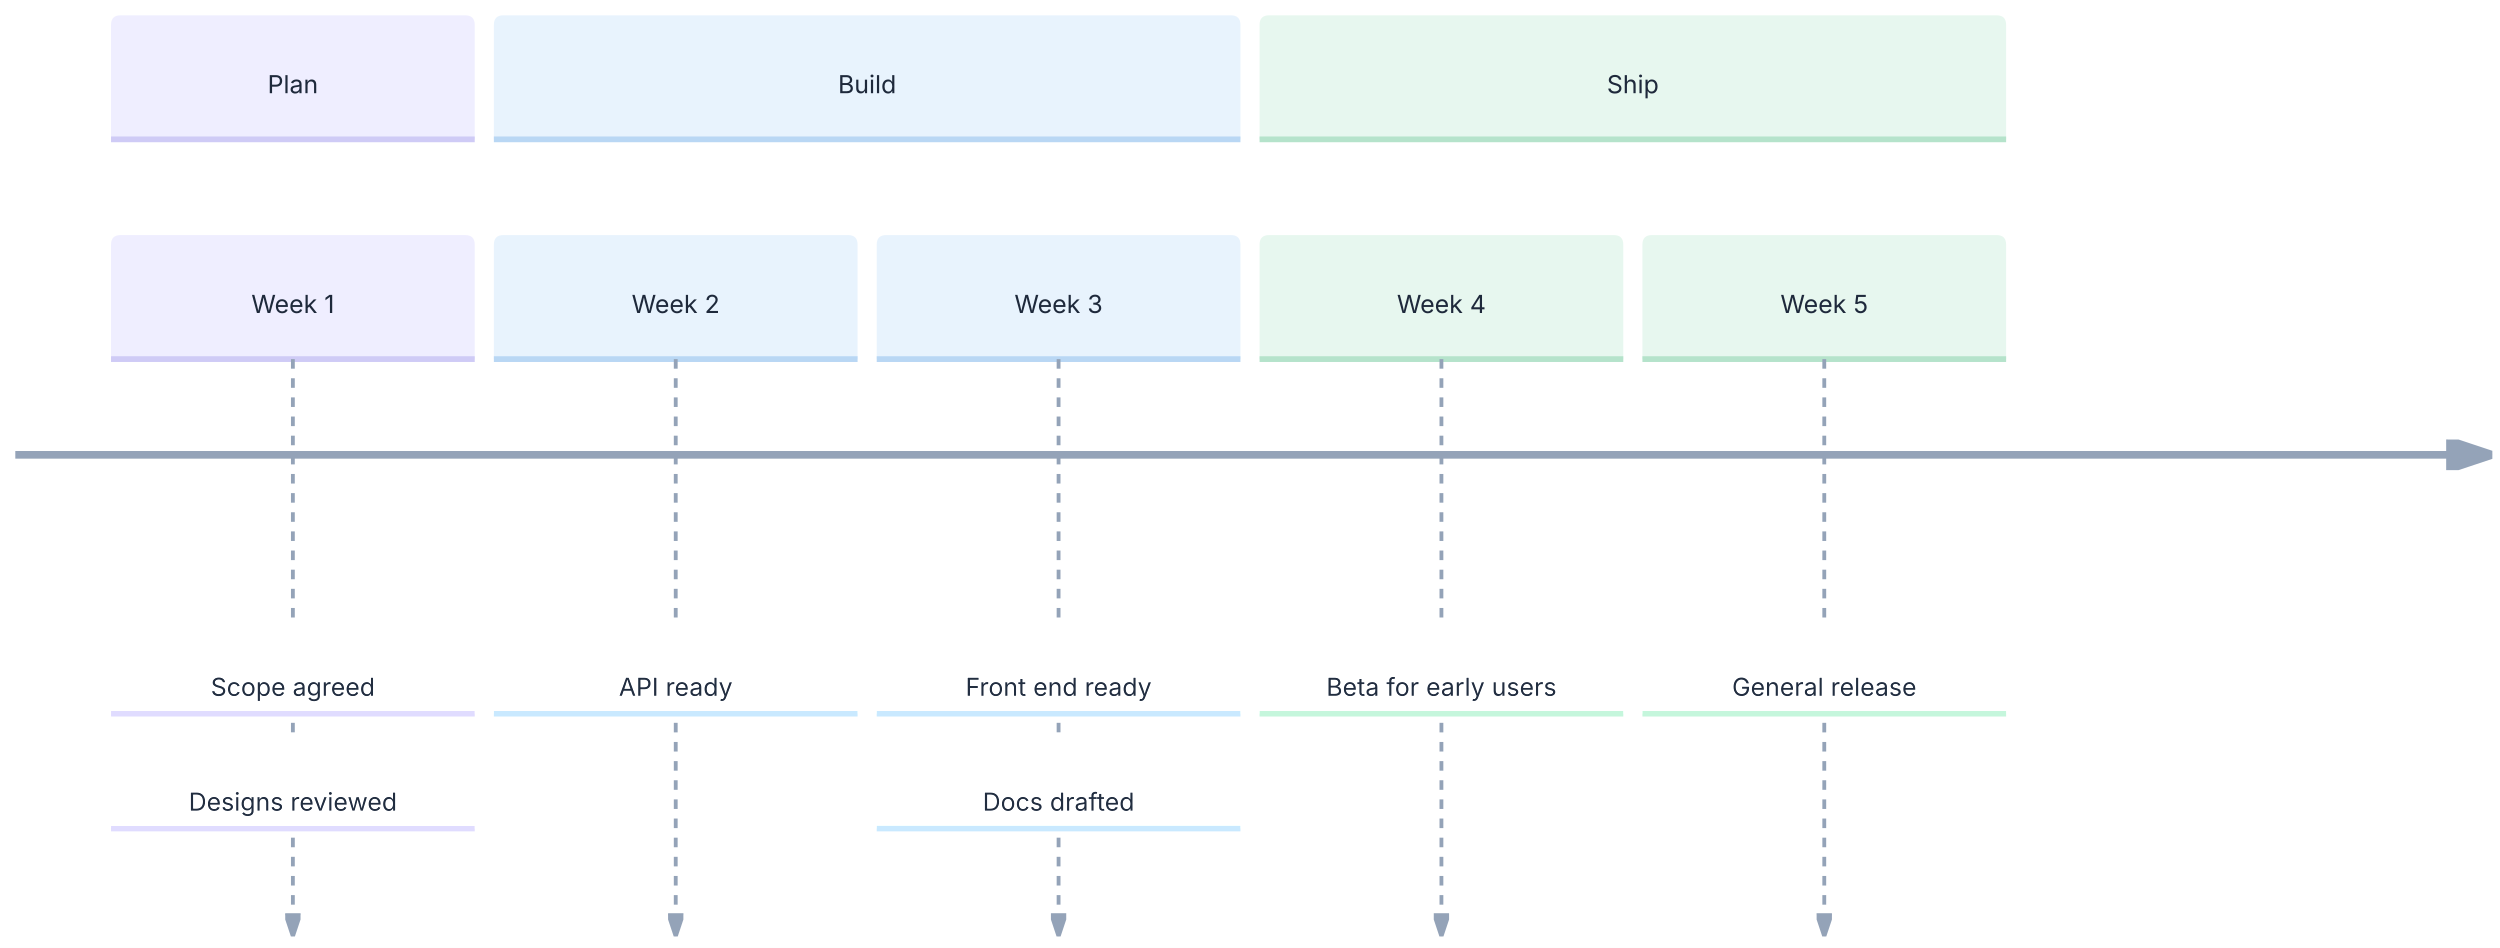
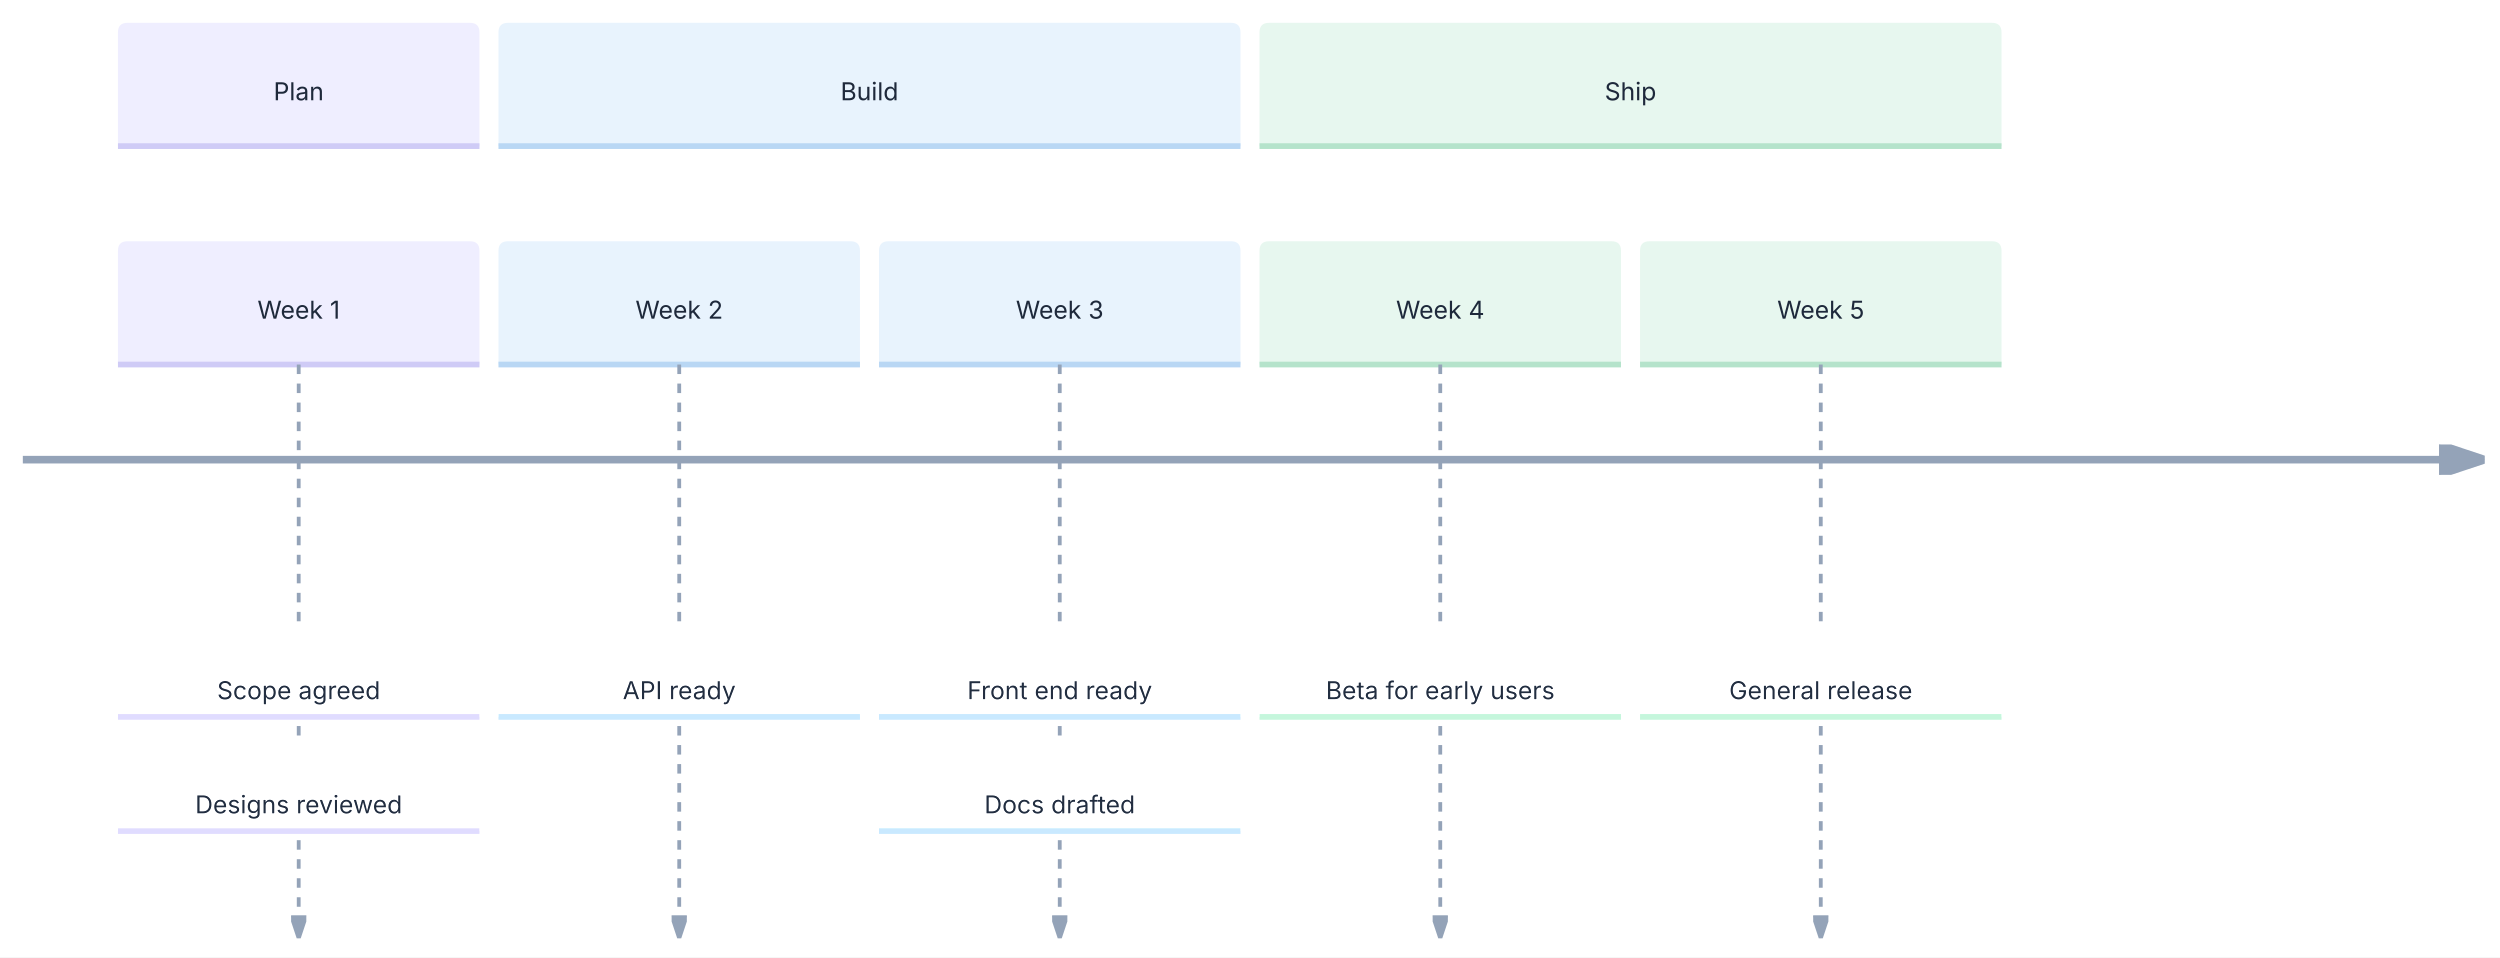
- <svg xmlns="http://www.w3.org/2000/svg" id="d_release_timeline_light" width="100%" style="max-width: 1306px; background: rgb(255, 255, 255);" viewBox="142 42 1306 495.2" role="img" aria-roledescription="timeline" aria-labelledby="d_release_timeline_light-title d_release_timeline_light-desc">
-   <rect class="pd-bg" x="142" y="42" width="1306" height="495.2" fill="#FFFFFF" />
+ <svg xmlns="http://www.w3.org/2000/svg" id="d_release_timeline_light" width="100%" style="max-width: 1314px; background: rgb(255, 255, 255);" viewBox="138 38 1314 503.2" role="img" aria-roledescription="timeline" aria-labelledby="d_release_timeline_light-title d_release_timeline_light-desc">
+   <rect class="pd-bg" x="138" y="38" width="1314" height="503.2" fill="#FFFFFF" />
  <style>#d_release_timeline_light{font-family:'Inter',Inter,system-ui,sans-serif;font-size:13px;fill:#1E293B;}@keyframes edge-animation-frame{from{stroke-dashoffset:0;}}@keyframes dash{to{stroke-dashoffset:0;}}#d_release_timeline_light .edge-animation-slow{stroke-dasharray:9,5!important;stroke-dashoffset:900;animation:dash 50s linear infinite;stroke-linecap:round;}#d_release_timeline_light .edge-animation-fast{stroke-dasharray:9,5!important;stroke-dashoffset:900;animation:dash 20s linear infinite;stroke-linecap:round;}#d_release_timeline_light .error-icon{fill:#FFFFFF;}#d_release_timeline_light .error-text{fill:#1E293B;stroke:#1E293B;}#d_release_timeline_light .edge-thickness-normal{stroke-width:1px;}#d_release_timeline_light .edge-thickness-thick{stroke-width:3.5px;}#d_release_timeline_light .edge-pattern-solid{stroke-dasharray:0;}#d_release_timeline_light .edge-thickness-invisible{stroke-width:0;fill:none;}#d_release_timeline_light .edge-pattern-dashed{stroke-dasharray:3;}#d_release_timeline_light .edge-pattern-dotted{stroke-dasharray:2;}#d_release_timeline_light .marker{fill:#94A3B8;stroke:#94A3B8;}#d_release_timeline_light .marker.cross{stroke:#94A3B8;}#d_release_timeline_light svg{font-family:'Inter',Inter,system-ui,sans-serif;font-size:13px;}#d_release_timeline_light p{margin:0;}#d_release_timeline_light .edge{stroke-width:3;}#d_release_timeline_light .section--1 rect,#d_release_timeline_light .section--1 path,#d_release_timeline_light .section--1 circle,#d_release_timeline_light .section--1 path{fill:#EFEEFF;}#d_release_timeline_light .section--1 text{fill:#1E293B;}#d_release_timeline_light .node-icon--1{font-size:40px;color:#1E293B;}#d_release_timeline_light .section-edge--1{stroke:#EFEEFF;}#d_release_timeline_light .edge-depth--1{stroke-width:17;}#d_release_timeline_light .section--1 line{stroke:#CFCBF6;stroke-width:3;}#d_release_timeline_light .lineWrapper line{stroke:#1E293B;}#d_release_timeline_light .disabled,#d_release_timeline_light .disabled circle,#d_release_timeline_light .disabled text{fill:#FFFFFF;}#d_release_timeline_light .disabled text{fill:#E6E9F5;}#d_release_timeline_light .section-0 rect,#d_release_timeline_light .section-0 path,#d_release_timeline_light .section-0 circle,#d_release_timeline_light .section-0 path{fill:#E8F3FD;}#d_release_timeline_light .section-0 text{fill:#1E293B;}#d_release_timeline_light .node-icon-0{font-size:40px;color:#1E293B;}#d_release_timeline_light .section-edge-0{stroke:#E8F3FD;}#d_release_timeline_light .edge-depth-0{stroke-width:14;}#d_release_timeline_light .section-0 line{stroke:#B9D7F4;stroke-width:3;}#d_release_timeline_light .lineWrapper line{stroke:#1E293B;}#d_release_timeline_light .disabled,#d_release_timeline_light .disabled circle,#d_release_timeline_light .disabled text{fill:#FFFFFF;}#d_release_timeline_light .disabled text{fill:#E6E9F5;}#d_release_timeline_light .section-1 rect,#d_release_timeline_light .section-1 path,#d_release_timeline_light .section-1 circle,#d_release_timeline_light .section-1 path{fill:#E7F7EF;}#d_release_timeline_light .section-1 text{fill:#1E293B;}#d_release_timeline_light .node-icon-1{font-size:40px;color:#1E293B;}#d_release_timeline_light .section-edge-1{stroke:#E7F7EF;}#d_release_timeline_light .edge-depth-1{stroke-width:11;}#d_release_timeline_light .section-1 line{stroke:#B5E3CB;stroke-width:3;}#d_release_timeline_light .lineWrapper line{stroke:#1E293B;}#d_release_timeline_light .disabled,#d_release_timeline_light .disabled circle,#d_release_timeline_light .disabled text{fill:#FFFFFF;}#d_release_timeline_light .disabled text{fill:#E6E9F5;}#d_release_timeline_light .section-2 rect,#d_release_timeline_light .section-2 path,#d_release_timeline_light .section-2 circle,#d_release_timeline_light .section-2 path{fill:#FDEFE7;}#d_release_timeline_light .section-2 text{fill:#1E293B;}#d_release_timeline_light .node-icon-2{font-size:40px;color:#1E293B;}#d_release_timeline_light .section-edge-2{stroke:#FDEFE7;}#d_release_timeline_light .edge-depth-2{stroke-width:8;}#d_release_timeline_light .section-2 line{stroke:#F4CDB6;stroke-width:3;}#d_release_timeline_light .lineWrapper line{stroke:#1E293B;}#d_release_timeline_light .disabled,#d_release_timeline_light .disabled circle,#d_release_timeline_light .disabled text{fill:#FFFFFF;}#d_release_timeline_light .disabled text{fill:#E6E9F5;}#d_release_timeline_light .section-3 rect,#d_release_timeline_light .section-3 path,#d_release_timeline_light .section-3 circle,#d_release_timeline_light .section-3 path{fill:#FEF8E1;}#d_release_timeline_light .section-3 text{fill:#1E293B;}#d_release_timeline_light .node-icon-3{font-size:40px;color:#1E293B;}#d_release_timeline_light .section-edge-3{stroke:#FEF8E1;}#d_release_timeline_light .edge-depth-3{stroke-width:5;}#d_release_timeline_light .section-3 line{stroke:#F0DE9E;stroke-width:3;}#d_release_timeline_light .lineWrapper line{stroke:#1E293B;}#d_release_timeline_light .disabled,#d_release_timeline_light .disabled circle,#d_release_timeline_light .disabled text{fill:#FFFFFF;}#d_release_timeline_light .disabled text{fill:#E6E9F5;}#d_release_timeline_light .section-4 rect,#d_release_timeline_light .section-4 path,#d_release_timeline_light .section-4 circle,#d_release_timeline_light .section-4 path{fill:#F8FAFC;}#d_release_timeline_light .section-4 text{fill:#1E293B;}#d_release_timeline_light .node-icon-4{font-size:40px;color:#1E293B;}#d_release_timeline_light .section-edge-4{stroke:#F8FAFC;}#d_release_timeline_light .edge-depth-4{stroke-width:2;}#d_release_timeline_light .section-4 line{stroke:#E2E8F0;stroke-width:3;}#d_release_timeline_light .lineWrapper line{stroke:#1E293B;}#d_release_timeline_light .disabled,#d_release_timeline_light .disabled circle,#d_release_timeline_light .disabled text{fill:#FFFFFF;}#d_release_timeline_light .disabled text{fill:#E6E9F5;}#d_release_timeline_light .section-5 rect,#d_release_timeline_light .section-5 path,#d_release_timeline_light .section-5 circle,#d_release_timeline_light .section-5 path{fill:#EFEEFF;}#d_release_timeline_light .section-5 text{fill:#1E293B;}#d_release_timeline_light .node-icon-5{font-size:40px;color:#1E293B;}#d_release_timeline_light .section-edge-5{stroke:#EFEEFF;}#d_release_timeline_light .edge-depth-5{stroke-width:-1;}#d_release_timeline_light .section-5 line{stroke:#CFCBF6;stroke-width:3;}#d_release_timeline_light .lineWrapper line{stroke:#1E293B;}#d_release_timeline_light .disabled,#d_release_timeline_light .disabled circle,#d_release_timeline_light .disabled text{fill:#FFFFFF;}#d_release_timeline_light .disabled text{fill:#E6E9F5;}#d_release_timeline_light .section-6 rect,#d_release_timeline_light .section-6 path,#d_release_timeline_light .section-6 circle,#d_release_timeline_light .section-6 path{fill:#E8F3FD;}#d_release_timeline_light .section-6 text{fill:#1E293B;}#d_release_timeline_light .node-icon-6{font-size:40px;color:#1E293B;}#d_release_timeline_light .section-edge-6{stroke:#E8F3FD;}#d_release_timeline_light .edge-depth-6{stroke-width:-4;}#d_release_timeline_light .section-6 line{stroke:#B9D7F4;stroke-width:3;}#d_release_timeline_light .lineWrapper line{stroke:#1E293B;}#d_release_timeline_light .disabled,#d_release_timeline_light .disabled circle,#d_release_timeline_light .disabled text{fill:#FFFFFF;}#d_release_timeline_light .disabled text{fill:#E6E9F5;}#d_release_timeline_light .section-7 rect,#d_release_timeline_light .section-7 path,#d_release_timeline_light .section-7 circle,#d_release_timeline_light .section-7 path{fill:#E7F7EF;}#d_release_timeline_light .section-7 text{fill:#1E293B;}#d_release_timeline_light .node-icon-7{font-size:40px;color:#1E293B;}#d_release_timeline_light .section-edge-7{stroke:#E7F7EF;}#d_release_timeline_light .edge-depth-7{stroke-width:-7;}#d_release_timeline_light .section-7 line{stroke:#B5E3CB;stroke-width:3;}#d_release_timeline_light .lineWrapper line{stroke:#1E293B;}#d_release_timeline_light .disabled,#d_release_timeline_light .disabled circle,#d_release_timeline_light .disabled text{fill:#FFFFFF;}#d_release_timeline_light .disabled text{fill:#E6E9F5;}#d_release_timeline_light .section-8 rect,#d_release_timeline_light .section-8 path,#d_release_timeline_light .section-8 circle,#d_release_timeline_light .section-8 path{fill:#FDEFE7;}#d_release_timeline_light .section-8 text{fill:#1E293B;}#d_release_timeline_light .node-icon-8{font-size:40px;color:#1E293B;}#d_release_timeline_light .section-edge-8{stroke:#FDEFE7;}#d_release_timeline_light .edge-depth-8{stroke-width:-10;}#d_release_timeline_light .section-8 line{stroke:#F4CDB6;stroke-width:3;}#d_release_timeline_light .lineWrapper line{stroke:#1E293B;}#d_release_timeline_light .disabled,#d_release_timeline_light .disabled circle,#d_release_timeline_light .disabled text{fill:#FFFFFF;}#d_release_timeline_light .disabled text{fill:#E6E9F5;}#d_release_timeline_light .section-9 rect,#d_release_timeline_light .section-9 path,#d_release_timeline_light .section-9 circle,#d_release_timeline_light .section-9 path{fill:#FEF8E1;}#d_release_timeline_light .section-9 text{fill:#1E293B;}#d_release_timeline_light .node-icon-9{font-size:40px;color:#1E293B;}#d_release_timeline_light .section-edge-9{stroke:#FEF8E1;}#d_release_timeline_light .edge-depth-9{stroke-width:-13;}#d_release_timeline_light .section-9 line{stroke:#F0DE9E;stroke-width:3;}#d_release_timeline_light .lineWrapper line{stroke:#1E293B;}#d_release_timeline_light .disabled,#d_release_timeline_light .disabled circle,#d_release_timeline_light .disabled text{fill:#FFFFFF;}#d_release_timeline_light .disabled text{fill:#E6E9F5;}#d_release_timeline_light .section-10 rect,#d_release_timeline_light .section-10 path,#d_release_timeline_light .section-10 circle,#d_release_timeline_light .section-10 path{fill:#F8FAFC;}#d_release_timeline_light .section-10 text{fill:#1E293B;}#d_release_timeline_light .node-icon-10{font-size:40px;color:#1E293B;}#d_release_timeline_light .section-edge-10{stroke:#F8FAFC;}#d_release_timeline_light .edge-depth-10{stroke-width:-16;}#d_release_timeline_light .section-10 line{stroke:#E2E8F0;stroke-width:3;}#d_release_timeline_light .lineWrapper line{stroke:#1E293B;}#d_release_timeline_light .disabled,#d_release_timeline_light .disabled circle,#d_release_timeline_light .disabled text{fill:#FFFFFF;}#d_release_timeline_light .disabled text{fill:#E6E9F5;}#d_release_timeline_light .section--1[data-look="neo"] rect,#d_release_timeline_light .section--1[data-look="neo"] path,#d_release_timeline_light .section--1[data-look="neo"] circle{fill:#EFEEFF;stroke:url(#d_release_timeline_light-gradient);stroke-width:2;}#d_release_timeline_light .section--1[data-look="neo"] line{stroke:url(#d_release_timeline_light-gradient);stroke-width:2;}#d_release_timeline_light .section-0[data-look="neo"] rect,#d_release_timeline_light .section-0[data-look="neo"] path,#d_release_timeline_light .section-0[data-look="neo"] circle{fill:#EFEEFF;stroke:url(#d_release_timeline_light-gradient);stroke-width:2;}#d_release_timeline_light .section-0[data-look="neo"] line{stroke:url(#d_release_timeline_light-gradient);stroke-width:2;}#d_release_timeline_light .section-1[data-look="neo"] rect,#d_release_timeline_light .section-1[data-look="neo"] path,#d_release_timeline_light .section-1[data-look="neo"] circle{fill:#EFEEFF;stroke:url(#d_release_timeline_light-gradient);stroke-width:2;}#d_release_timeline_light .section-1[data-look="neo"] line{stroke:url(#d_release_timeline_light-gradient);stroke-width:2;}#d_release_timeline_light .section-2[data-look="neo"] rect,#d_release_timeline_light .section-2[data-look="neo"] path,#d_release_timeline_light .section-2[data-look="neo"] circle{fill:#EFEEFF;stroke:url(#d_release_timeline_light-gradient);stroke-width:2;}#d_release_timeline_light .section-2[data-look="neo"] line{stroke:url(#d_release_timeline_light-gradient);stroke-width:2;}#d_release_timeline_light .section-3[data-look="neo"] rect,#d_release_timeline_light .section-3[data-look="neo"] path,#d_release_timeline_light .section-3[data-look="neo"] circle{fill:#EFEEFF;stroke:url(#d_release_timeline_light-gradient);stroke-width:2;}#d_release_timeline_light .section-3[data-look="neo"] line{stroke:url(#d_release_timeline_light-gradient);stroke-width:2;}#d_release_timeline_light .section-4[data-look="neo"] rect,#d_release_timeline_light .section-4[data-look="neo"] path,#d_release_timeline_light .section-4[data-look="neo"] circle{fill:#EFEEFF;stroke:url(#d_release_timeline_light-gradient);stroke-width:2;}#d_release_timeline_light .section-4[data-look="neo"] line{stroke:url(#d_release_timeline_light-gradient);stroke-width:2;}#d_release_timeline_light .section-5[data-look="neo"] rect,#d_release_timeline_light .section-5[data-look="neo"] path,#d_release_timeline_light .section-5[data-look="neo"] circle{fill:#EFEEFF;stroke:url(#d_release_timeline_light-gradient);stroke-width:2;}#d_release_timeline_light .section-5[data-look="neo"] line{stroke:url(#d_release_timeline_light-gradient);stroke-width:2;}#d_release_timeline_light .section-6[data-look="neo"] rect,#d_release_timeline_light .section-6[data-look="neo"] path,#d_release_timeline_light .section-6[data-look="neo"] circle{fill:#EFEEFF;stroke:url(#d_release_timeline_light-gradient);stroke-width:2;}#d_release_timeline_light .section-6[data-look="neo"] line{stroke:url(#d_release_timeline_light-gradient);stroke-width:2;}#d_release_timeline_light .section-7[data-look="neo"] rect,#d_release_timeline_light .section-7[data-look="neo"] path,#d_release_timeline_light .section-7[data-look="neo"] circle{fill:#EFEEFF;stroke:url(#d_release_timeline_light-gradient);stroke-width:2;}#d_release_timeline_light .section-7[data-look="neo"] line{stroke:url(#d_release_timeline_light-gradient);stroke-width:2;}#d_release_timeline_light .section-8[data-look="neo"] rect,#d_release_timeline_light .section-8[data-look="neo"] path,#d_release_timeline_light .section-8[data-look="neo"] circle{fill:#EFEEFF;stroke:url(#d_release_timeline_light-gradient);stroke-width:2;}#d_release_timeline_light .section-8[data-look="neo"] line{stroke:url(#d_release_timeline_light-gradient);stroke-width:2;}#d_release_timeline_light .section-9[data-look="neo"] rect,#d_release_timeline_light .section-9[data-look="neo"] path,#d_release_timeline_light .section-9[data-look="neo"] circle{fill:#EFEEFF;stroke:url(#d_release_timeline_light-gradient);stroke-width:2;}#d_release_timeline_light .section-9[data-look="neo"] line{stroke:url(#d_release_timeline_light-gradient);stroke-width:2;}#d_release_timeline_light .section-10[data-look="neo"] rect,#d_release_timeline_light .section-10[data-look="neo"] path,#d_release_timeline_light .section-10[data-look="neo"] circle{fill:#EFEEFF;stroke:url(#d_release_timeline_light-gradient);stroke-width:2;}#d_release_timeline_light .section-10[data-look="neo"] line{stroke:url(#d_release_timeline_light-gradient);stroke-width:2;}#d_release_timeline_light .section-root rect,#d_release_timeline_light .section-root path,#d_release_timeline_light .section-root circle{fill:hsl(243.529, 100%, 71.667%);}#d_release_timeline_light .section-root text{fill:#1E293B;}#d_release_timeline_light .icon-container{height:100%;display:flex;justify-content:center;align-items:center;}#d_release_timeline_light .edge{fill:none;}#d_release_timeline_light .eventWrapper{filter:brightness(120%);}#d_release_timeline_light .node .neo-node{stroke:#CFCBF6;}#d_release_timeline_light [data-look="neo"].node rect,#d_release_timeline_light [data-look="neo"].cluster rect,#d_release_timeline_light [data-look="neo"].node polygon{stroke:url(#d_release_timeline_light-gradient);filter:drop-shadow( 1px 2px 2px rgba(185,185,185,1));}#d_release_timeline_light [data-look="neo"].swimlane.cluster rect{filter:none;}#d_release_timeline_light [data-look="neo"].node path{stroke:url(#d_release_timeline_light-gradient);stroke-width:1px;}#d_release_timeline_light [data-look="neo"].node .outer-path{filter:drop-shadow( 1px 2px 2px rgba(185,185,185,1));}#d_release_timeline_light [data-look="neo"].node .neo-line path{stroke:#CFCBF6;filter:none;}#d_release_timeline_light [data-look="neo"].node circle{stroke:url(#d_release_timeline_light-gradient);filter:drop-shadow( 1px 2px 2px rgba(185,185,185,1));}#d_release_timeline_light [data-look="neo"].node circle .state-start{fill:#000000;}#d_release_timeline_light [data-look="neo"].icon-shape .icon{fill:url(#d_release_timeline_light-gradient);filter:drop-shadow( 1px 2px 2px rgba(185,185,185,1));}#d_release_timeline_light [data-look="neo"].icon-shape .icon-neo path{stroke:url(#d_release_timeline_light-gradient);filter:drop-shadow( 1px 2px 2px rgba(185,185,185,1));}#d_release_timeline_light svg{font-family:Inter,Inter,system-ui,sans-serif;}#d_release_timeline_light .label,#d_release_timeline_light .nodeLabel,#d_release_timeline_light .edgeLabel,#d_release_timeline_light .cluster-label,#d_release_timeline_light text{font-family:Inter,Inter,system-ui,sans-serif!important;}#d_release_timeline_light .nodeLabel{font-size:13px;line-height:1.35;color:rgb(30, 41, 59);}#d_release_timeline_light .nodeLabel b{font-weight:600;}#d_release_timeline_light .nodeLabel .s{display:inline-block;color:rgb(86, 101, 122);font-size:11.5px;margin-top:2px;}#d_release_timeline_light .ic{width:16px;height:16px;vertical-align:-3px;margin-right:6px;}#d_release_timeline_light .edgeLabel{font-size:11px;color:rgb(71, 85, 105);background:transparent;}#d_release_timeline_light .edgeLabel rect{fill:transparent!important;}#d_release_timeline_light .labelBkg{background:transparent!important;}#d_release_timeline_light .edgeLabel span{background:transparent!important;color:rgb(71, 85, 105)!important;}#d_release_timeline_light .edgeLabel p{padding:1px 4px;border-radius:4px;margin:0px;background:rgb(255, 255, 255)!important;color:rgb(71, 85, 105)!important;}#d_release_timeline_light .flowchart-link,#d_release_timeline_light .transition,#d_release_timeline_light .relationshipLine,#d_release_timeline_light .edgePaths path{stroke:rgb(148, 163, 184)!important;stroke-width:1.4px!important;}#d_release_timeline_light marker path,#d_release_timeline_light marker circle{stroke:rgb(148, 163, 184)!important;}#d_release_timeline_light marker path{fill:rgb(148, 163, 184)!important;}#d_release_timeline_light marker.er path,#d_release_timeline_light marker[id*="er-"] path,#d_release_timeline_light marker[id*="_er"] path{fill:none!important;}#d_release_timeline_light marker[id*="er-"] circle{fill:rgb(255, 255, 255)!important;}#d_release_timeline_light .cluster rect{stroke-width:1px!important;}#d_release_timeline_light .cluster-label .nodeLabel,#d_release_timeline_light .cluster-label span{font-weight:600;font-size:12px;letter-spacing:0.02em;text-transform:uppercase;color:rgb(71, 85, 105)!important;}#d_release_timeline_light .node rect,#d_release_timeline_light .node polygon,#d_release_timeline_light .node path,#d_release_timeline_light .node circle{stroke-width:1px!important;stroke-linejoin:round;}#d_release_timeline_light .messageText{font-size:12px!important;fill:rgb(30, 41, 59)!important;}#d_release_timeline_light .messageLine0,#d_release_timeline_light .messageLine1{stroke:rgb(148, 163, 184)!important;stroke-width:1.4px!important;}#d_release_timeline_light .actor{stroke-width:1px!important;}#d_release_timeline_light text.actor&gt;tspan{font-weight:500;fill:rgb(30, 41, 59)!important;}#d_release_timeline_light .actor-line{stroke:rgb(226, 232, 240)!important;}#d_release_timeline_light .note{stroke-width:1px!important;}#d_release_timeline_light .noteText,#d_release_timeline_light .noteText&gt;tspan{fill:rgb(30, 41, 59)!important;}#d_release_timeline_light .labelBox{fill:rgb(250, 251, 255)!important;stroke:rgb(230, 233, 245)!important;}#d_release_timeline_light .labelText,#d_release_timeline_light .labelText&gt;tspan,#d_release_timeline_light .loopText,#d_release_timeline_light .loopText&gt;tspan{fill:rgb(30, 41, 59)!important;}#d_release_timeline_light .loopLine{stroke:rgb(230, 233, 245)!important;}#d_release_timeline_light .statediagram-state .divider{stroke:rgb(207, 203, 246)!important;}#d_release_timeline_light .state-start,#d_release_timeline_light .state-end,#d_release_timeline_light .node circle.state-start{fill:rgb(148, 163, 184)!important;stroke:rgb(148, 163, 184)!important;}#d_release_timeline_light .statediagram-cluster rect.outer{fill:rgb(250, 251, 255)!important;stroke:rgb(230, 233, 245)!important;}#d_release_timeline_light .statediagram-cluster .inner{fill:rgb(250, 251, 255)!important;}#d_release_timeline_light .statediagram-note rect{fill:rgb(254, 248, 225)!important;stroke:rgb(240, 222, 158)!important;}#d_release_timeline_light .relationshipLabel,#d_release_timeline_light .relationshipLabel span,#d_release_timeline_light .edgeLabel .relationshipLabel{color:rgb(71, 85, 105)!important;fill:rgb(71, 85, 105)!important;}#d_release_timeline_light .er.entityBox{fill:rgb(239, 238, 255)!important;stroke:rgb(207, 203, 246)!important;}#d_release_timeline_light .label.name .nodeLabel{font-weight:600;letter-spacing:0.02em;}#d_release_timeline_light .row-rect-odd path{fill:rgb(255, 255, 255)!important;}#d_release_timeline_light .row-rect-even path{fill:rgb(248, 250, 252)!important;}#d_release_timeline_light line:not([class^="node-line"]){stroke:rgb(148, 163, 184)!important;}#d_release_timeline_light .eventWrapper .node-bkg{fill:rgb(255, 255, 255)!important;}#d_release_timeline_light .section-root rect,#d_release_timeline_light .section-root path,#d_release_timeline_light .section-root circle,#d_release_timeline_light .section-root polygon{fill:rgb(239, 238, 255)!important;stroke:rgb(207, 203, 246)!important;stroke-width:1px!important;}#d_release_timeline_light .section-root text,#d_release_timeline_light .section-root span{font-weight:600;fill:rgb(30, 41, 59)!important;color:rgb(30, 41, 59)!important;}#d_release_timeline_light .timeline-node text,#d_release_timeline_light .section text{font-family:Inter,Inter,system-ui,sans-serif!important;}#d_release_timeline_light .mindmap-node .nodeLabel,#d_release_timeline_light .mindmap-node text{font-size:13px;}#d_release_timeline_light .mindmap-edges path,#d_release_timeline_light .edge-depth-1,#d_release_timeline_light .edge-depth-2,#d_release_timeline_light .edge-depth-3{stroke-width:2px!important;}#d_release_timeline_light :root{--mermaid-font-family:"trebuchet ms",verdana,arial,sans-serif;}</style>
  <g />
  <g />
  <defs>
    <marker id="d_release_timeline_light-arrowhead" refX="5" refY="2" markerWidth="6" markerHeight="4" orient="auto">
      <path d="M 0,0 V 4 L6,2 Z" />
    </marker>
  </defs>
  <g transform="translate(200, 50)">
    <g class="timeline-node section--1">
      <g>
        <path id="d_release_timeline_light-node-0" class="node-bkg node-undefined" d="M0 59.8 v-54.8 q0,-5,5,-5 h180 q5,0,5,5 v59.8 H0 Z" />
        <line class="node-line--1" x1="0" y1="64.8" x2="190" y2="64.8" />
      </g>
      <g transform="translate(95, 10)">
        <text dy="1em" alignment-baseline="middle" dominant-baseline="middle" text-anchor="middle">
          <tspan x="0" dy="1em">Plan</tspan>
        </text>
      </g>
    </g>
  </g>
  <g class="taskWrapper" transform="translate(200, 164.8)">
    <g class="timeline-node section--1">
      <g>
        <path id="d_release_timeline_light-node-1" class="node-bkg node-undefined" d="M0 59.8 v-54.8 q0,-5,5,-5 h180 q5,0,5,5 v59.8 H0 Z" />
        <line class="node-line--1" x1="0" y1="64.8" x2="190" y2="64.8" />
      </g>
      <g transform="translate(95, 10)">
        <text dy="1em" alignment-baseline="middle" dominant-baseline="middle" text-anchor="middle">
          <tspan x="0" dy="1em">Week   1</tspan>
        </text>
      </g>
    </g>
  </g>
  <g class="lineWrapper">
    <line x1="295" y1="229.6" x2="295" y2="529.2" stroke-width="2" stroke="black" marker-end="url(#d_release_timeline_light-arrowhead)" stroke-dasharray="5,5" />
  </g>
  <g class="eventWrapper" transform="translate(200, 364.8)">
    <g class="timeline-node section--1">
      <g>
        <path id="d_release_timeline_light-node-2" class="node-bkg node-undefined" d="M0 45 v-40 q0,-5,5,-5 h180 q5,0,5,5 v45 H0 Z" />
        <line class="node-line--1" x1="0" y1="50" x2="190" y2="50" />
      </g>
      <g transform="translate(95, 10)">
        <text dy="1em" alignment-baseline="middle" dominant-baseline="middle" text-anchor="middle">
          <tspan x="0" dy="1em">Scope   agreed</tspan>
        </text>
      </g>
    </g>
  </g>
  <g class="eventWrapper" transform="translate(200, 424.8)">
    <g class="timeline-node section--1">
      <g>
        <path id="d_release_timeline_light-node-3" class="node-bkg node-undefined" d="M0 45 v-40 q0,-5,5,-5 h180 q5,0,5,5 v45 H0 Z" />
        <line class="node-line--1" x1="0" y1="50" x2="190" y2="50" />
      </g>
      <g transform="translate(95, 10)">
        <text dy="1em" alignment-baseline="middle" dominant-baseline="middle" text-anchor="middle">
          <tspan x="0" dy="1em">Designs   reviewed</tspan>
        </text>
      </g>
    </g>
  </g>
  <g transform="translate(400, 50)">
    <g class="timeline-node section-0">
      <g>
        <path id="d_release_timeline_light-node-4" class="node-bkg node-undefined" d="M0 59.8 v-54.8 q0,-5,5,-5 h380 q5,0,5,5 v59.8 H0 Z" />
        <line class="node-line-0" x1="0" y1="64.8" x2="390" y2="64.8" />
      </g>
      <g transform="translate(195, 10)">
        <text dy="1em" alignment-baseline="middle" dominant-baseline="middle" text-anchor="middle">
          <tspan x="0" dy="1em">Build</tspan>
        </text>
      </g>
    </g>
  </g>
  <g class="taskWrapper" transform="translate(400, 164.8)">
    <g class="timeline-node section-0">
      <g>
        <path id="d_release_timeline_light-node-5" class="node-bkg node-undefined" d="M0 59.8 v-54.8 q0,-5,5,-5 h180 q5,0,5,5 v59.8 H0 Z" />
        <line class="node-line-0" x1="0" y1="64.8" x2="190" y2="64.8" />
      </g>
      <g transform="translate(95, 10)">
        <text dy="1em" alignment-baseline="middle" dominant-baseline="middle" text-anchor="middle">
          <tspan x="0" dy="1em">Week   2</tspan>
        </text>
      </g>
    </g>
  </g>
  <g class="lineWrapper">
    <line x1="495" y1="229.6" x2="495" y2="529.2" stroke-width="2" stroke="black" marker-end="url(#d_release_timeline_light-arrowhead)" stroke-dasharray="5,5" />
  </g>
  <g class="eventWrapper" transform="translate(400, 364.8)">
    <g class="timeline-node section-0">
      <g>
        <path id="d_release_timeline_light-node-6" class="node-bkg node-undefined" d="M0 45 v-40 q0,-5,5,-5 h180 q5,0,5,5 v45 H0 Z" />
        <line class="node-line-0" x1="0" y1="50" x2="190" y2="50" />
      </g>
      <g transform="translate(95, 10)">
        <text dy="1em" alignment-baseline="middle" dominant-baseline="middle" text-anchor="middle">
          <tspan x="0" dy="1em">API   ready</tspan>
        </text>
      </g>
    </g>
  </g>
  <g class="taskWrapper" transform="translate(600, 164.8)">
    <g class="timeline-node section-0">
      <g>
        <path id="d_release_timeline_light-node-7" class="node-bkg node-undefined" d="M0 59.8 v-54.8 q0,-5,5,-5 h180 q5,0,5,5 v59.8 H0 Z" />
        <line class="node-line-0" x1="0" y1="64.8" x2="190" y2="64.8" />
      </g>
      <g transform="translate(95, 10)">
        <text dy="1em" alignment-baseline="middle" dominant-baseline="middle" text-anchor="middle">
          <tspan x="0" dy="1em">Week   3</tspan>
        </text>
      </g>
    </g>
  </g>
  <g class="lineWrapper">
    <line x1="695" y1="229.6" x2="695" y2="529.2" stroke-width="2" stroke="black" marker-end="url(#d_release_timeline_light-arrowhead)" stroke-dasharray="5,5" />
  </g>
  <g class="eventWrapper" transform="translate(600, 364.8)">
    <g class="timeline-node section-0">
      <g>
        <path id="d_release_timeline_light-node-8" class="node-bkg node-undefined" d="M0 45 v-40 q0,-5,5,-5 h180 q5,0,5,5 v45 H0 Z" />
        <line class="node-line-0" x1="0" y1="50" x2="190" y2="50" />
      </g>
      <g transform="translate(95, 10)">
        <text dy="1em" alignment-baseline="middle" dominant-baseline="middle" text-anchor="middle">
          <tspan x="0" dy="1em">Front   end   ready</tspan>
        </text>
      </g>
    </g>
  </g>
  <g class="eventWrapper" transform="translate(600, 424.8)">
    <g class="timeline-node section-0">
      <g>
        <path id="d_release_timeline_light-node-9" class="node-bkg node-undefined" d="M0 45 v-40 q0,-5,5,-5 h180 q5,0,5,5 v45 H0 Z" />
        <line class="node-line-0" x1="0" y1="50" x2="190" y2="50" />
      </g>
      <g transform="translate(95, 10)">
        <text dy="1em" alignment-baseline="middle" dominant-baseline="middle" text-anchor="middle">
          <tspan x="0" dy="1em">Docs   drafted</tspan>
        </text>
      </g>
    </g>
  </g>
  <g transform="translate(800, 50)">
    <g class="timeline-node section-1">
      <g>
        <path id="d_release_timeline_light-node-10" class="node-bkg node-undefined" d="M0 59.8 v-54.8 q0,-5,5,-5 h380 q5,0,5,5 v59.8 H0 Z" />
        <line class="node-line-1" x1="0" y1="64.8" x2="390" y2="64.8" />
      </g>
      <g transform="translate(195, 10)">
        <text dy="1em" alignment-baseline="middle" dominant-baseline="middle" text-anchor="middle">
          <tspan x="0" dy="1em">Ship</tspan>
        </text>
      </g>
    </g>
  </g>
  <g class="taskWrapper" transform="translate(800, 164.8)">
    <g class="timeline-node section-1">
      <g>
        <path id="d_release_timeline_light-node-11" class="node-bkg node-undefined" d="M0 59.8 v-54.8 q0,-5,5,-5 h180 q5,0,5,5 v59.8 H0 Z" />
        <line class="node-line-1" x1="0" y1="64.8" x2="190" y2="64.8" />
      </g>
      <g transform="translate(95, 10)">
        <text dy="1em" alignment-baseline="middle" dominant-baseline="middle" text-anchor="middle">
          <tspan x="0" dy="1em">Week   4</tspan>
        </text>
      </g>
    </g>
  </g>
  <g class="lineWrapper">
    <line x1="895" y1="229.6" x2="895" y2="529.2" stroke-width="2" stroke="black" marker-end="url(#d_release_timeline_light-arrowhead)" stroke-dasharray="5,5" />
  </g>
  <g class="eventWrapper" transform="translate(800, 364.8)">
    <g class="timeline-node section-1">
      <g>
        <path id="d_release_timeline_light-node-12" class="node-bkg node-undefined" d="M0 45 v-40 q0,-5,5,-5 h180 q5,0,5,5 v45 H0 Z" />
        <line class="node-line-1" x1="0" y1="50" x2="190" y2="50" />
      </g>
      <g transform="translate(95, 10)">
        <text dy="1em" alignment-baseline="middle" dominant-baseline="middle" text-anchor="middle">
          <tspan x="0" dy="1em">Beta   for   early   users</tspan>
        </text>
      </g>
    </g>
  </g>
  <g class="taskWrapper" transform="translate(1000, 164.8)">
    <g class="timeline-node section-1">
      <g>
        <path id="d_release_timeline_light-node-13" class="node-bkg node-undefined" d="M0 59.8 v-54.8 q0,-5,5,-5 h180 q5,0,5,5 v59.8 H0 Z" />
        <line class="node-line-1" x1="0" y1="64.8" x2="190" y2="64.8" />
      </g>
      <g transform="translate(95, 10)">
        <text dy="1em" alignment-baseline="middle" dominant-baseline="middle" text-anchor="middle">
          <tspan x="0" dy="1em">Week   5</tspan>
        </text>
      </g>
    </g>
  </g>
  <g class="lineWrapper">
    <line x1="1095" y1="229.6" x2="1095" y2="529.2" stroke-width="2" stroke="black" marker-end="url(#d_release_timeline_light-arrowhead)" stroke-dasharray="5,5" />
  </g>
  <g class="eventWrapper" transform="translate(1000, 364.8)">
    <g class="timeline-node section-1">
      <g>
        <path id="d_release_timeline_light-node-14" class="node-bkg node-undefined" d="M0 45 v-40 q0,-5,5,-5 h180 q5,0,5,5 v45 H0 Z" />
        <line class="node-line-1" x1="0" y1="50" x2="190" y2="50" />
      </g>
      <g transform="translate(95, 10)">
        <text dy="1em" alignment-baseline="middle" dominant-baseline="middle" text-anchor="middle">
          <tspan x="0" dy="1em">General   release</tspan>
        </text>
      </g>
    </g>
  </g>
  <g class="lineWrapper">
    <line x1="150" y1="279.6" x2="1440" y2="279.6" stroke-width="4" stroke="black" marker-end="url(#d_release_timeline_light-arrowhead)" />
  </g>
</svg>
